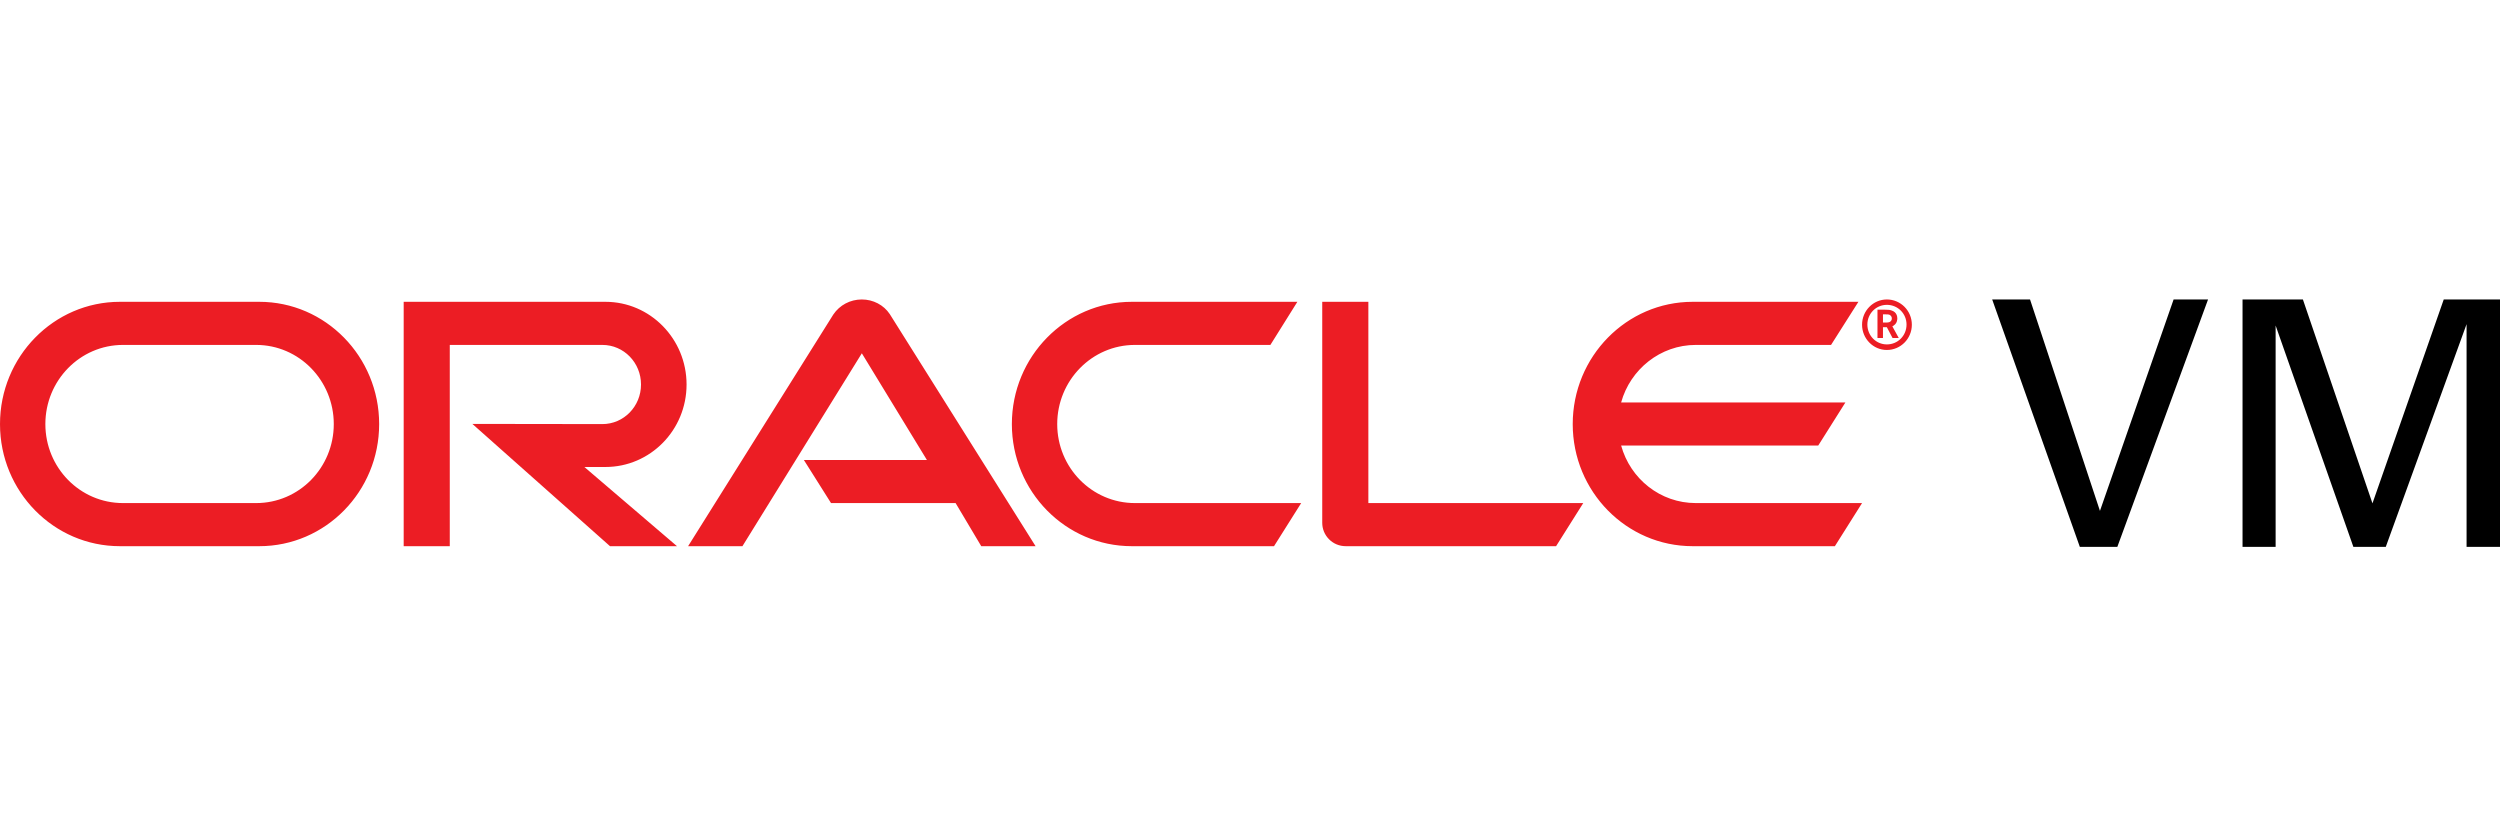
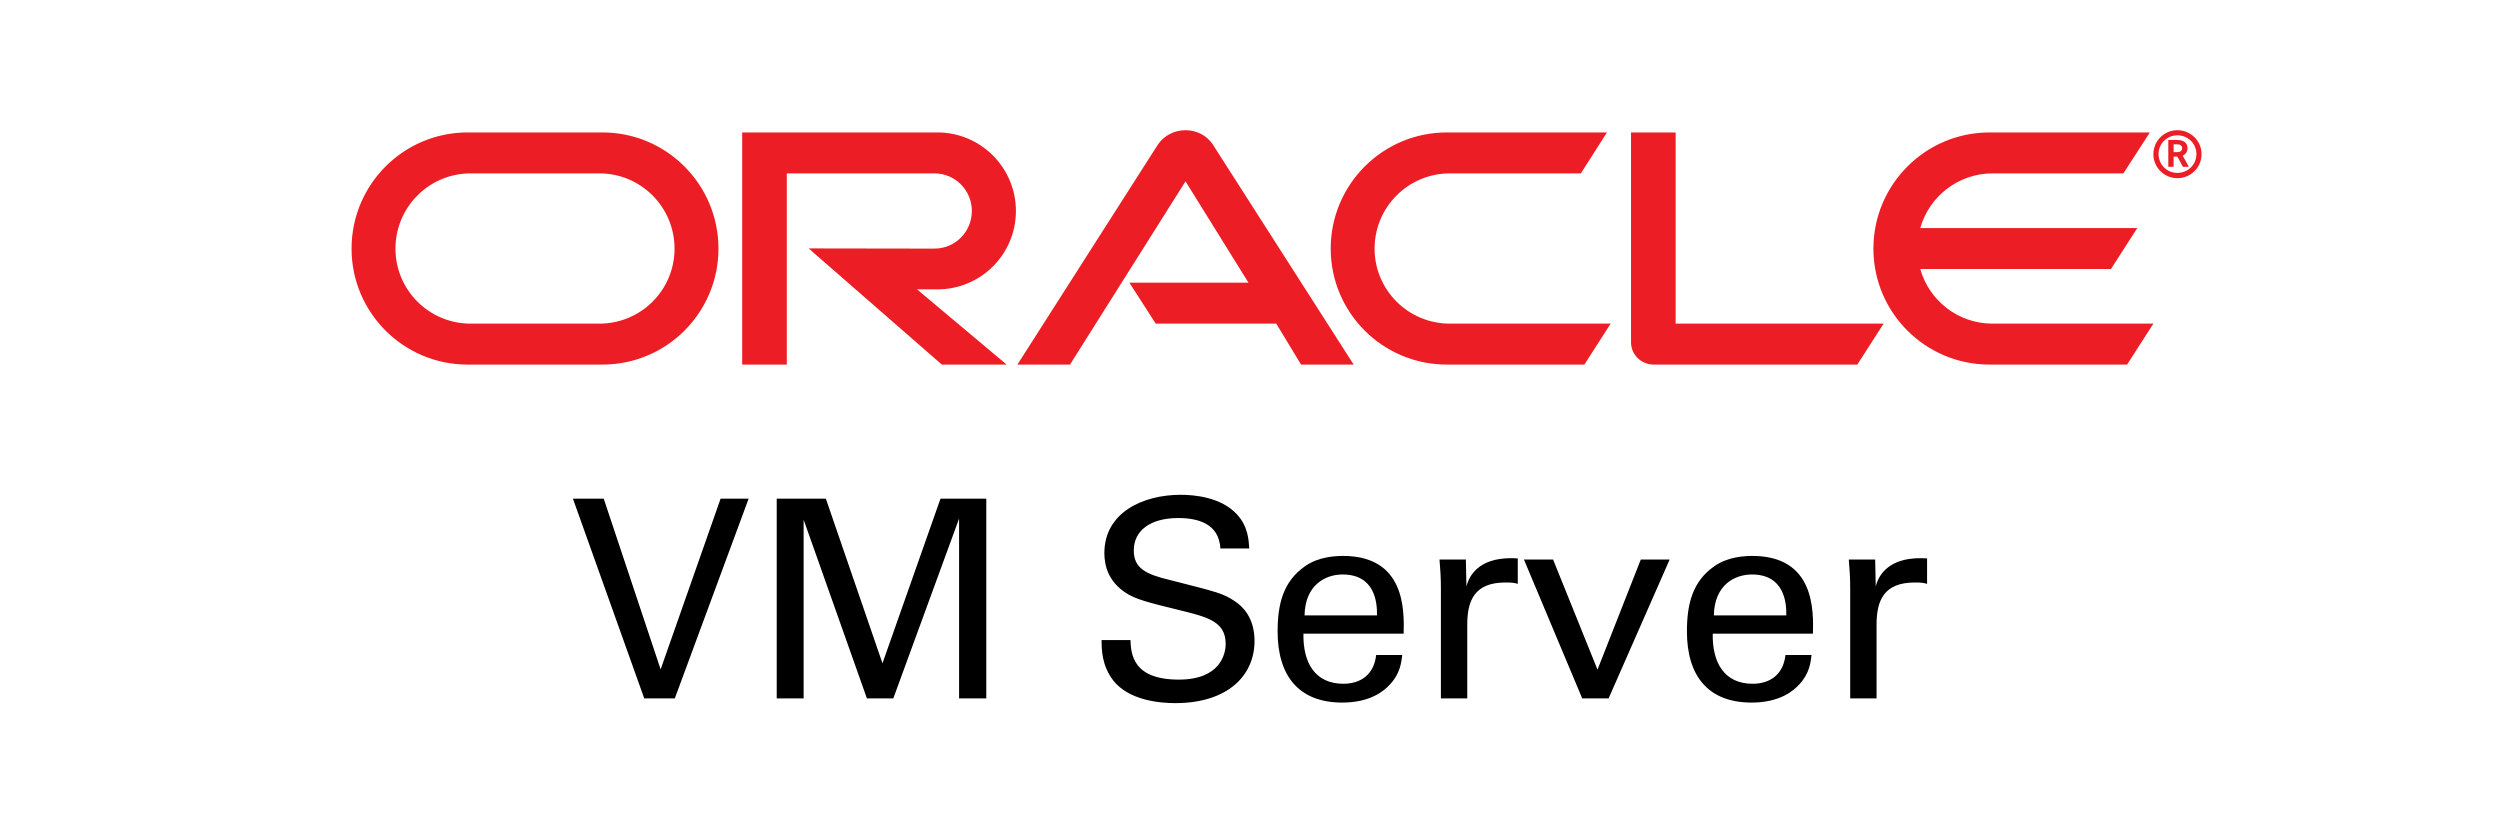
<svg xmlns="http://www.w3.org/2000/svg" width="192px" height="64px" viewBox="0 0 192 64" version="1.1">
  <g id="Provider/OracleVM/oraclevm-64" stroke="none" stroke-width="1" fill="none" fill-rule="evenodd">
-     <path d="M130.235,38.636 C127.516,38.636 125.209,36.779 124.503,34.218 L139.64,34.218 L141.727,30.908 L124.503,30.908 C125.209,28.362 127.516,26.49 130.235,26.49 L140.625,26.49 L142.726,23.179 L130,23.179 C124.914,23.179 120.785,27.388 120.785,32.57 C120.785,37.753 124.914,41.947 130,41.947 L140.919,41.947 L143.006,38.636 L130.235,38.636 Z M86.925,41.947 C81.841,41.947 77.711,37.753 77.711,32.57 C77.711,27.388 81.841,23.179 86.925,23.179 L99.638,23.179 L97.566,26.49 L87.161,26.49 C83.869,26.49 81.194,29.215 81.194,32.57 C81.194,35.925 83.869,38.636 87.161,38.636 L99.931,38.636 L97.845,41.947 L86.925,41.947 Z M19.673,38.636 C22.967,38.636 25.634,35.925 25.634,32.57 C25.634,29.215 22.967,26.49 19.673,26.49 L9.445,26.49 C6.153,26.49 3.484,29.215 3.484,32.57 C3.484,35.925 6.153,38.636 9.445,38.636 L19.673,38.636 Z M9.209,41.947 C4.125,41.947 0,37.753 0,32.57 C0,27.388 4.125,23.179 9.209,23.179 L19.912,23.179 C24.996,23.179 29.119,27.388 29.119,32.57 C29.119,37.753 24.996,41.947 19.912,41.947 L9.209,41.947 Z M46.497,35.865 C49.936,35.865 52.728,33.035 52.728,29.53 C52.728,26.025 49.936,23.179 46.497,23.179 L31.003,23.179 L31.003,41.947 L34.543,41.947 L34.543,26.49 L46.262,26.49 C47.908,26.49 49.23,27.852 49.23,29.53 C49.23,31.207 47.908,32.57 46.262,32.57 L36.277,32.556 L46.849,41.947 L51.993,41.947 L44.88,35.865 L46.497,35.865 Z M105.09,38.636 L105.09,23.179 L101.548,23.179 L101.548,40.149 C101.548,40.614 101.724,41.063 102.063,41.408 C102.4,41.752 102.856,41.947 103.356,41.947 L119.507,41.947 L121.594,38.636 L105.09,38.636 Z M61.736,35.326 L71.186,35.326 L66.189,27.133 L57.019,41.947 L52.846,41.947 L64,24.153 C64.485,23.434 65.293,22.999 66.189,22.999 C67.057,22.999 67.865,23.419 68.335,24.123 L79.533,41.947 L75.36,41.947 L73.39,38.636 L63.823,38.636 L61.736,35.326 Z M144.911,26.878 C143.863,26.878 143.006,26.011 143.006,24.938 C143.006,23.866 143.863,22.999 144.911,22.999 C145.972,22.999 146.83,23.866 146.83,24.938 C146.83,26.011 145.972,26.878 144.911,26.878 Z M144.734,23.783 C145.033,23.783 145.156,23.797 145.292,23.852 C145.673,23.976 145.714,24.32 145.714,24.457 C145.714,24.484 145.714,24.553 145.687,24.636 C145.673,24.718 145.618,24.883 145.428,25.007 C145.401,25.021 145.387,25.035 145.333,25.062 L145.823,25.956 L145.346,25.956 L144.911,25.131 L144.612,25.131 L144.612,25.956 L144.19,25.956 L144.19,23.783 L144.734,23.783 Z M144.884,24.773 C145.02,24.76 145.156,24.76 145.238,24.636 C145.279,24.581 145.292,24.526 145.292,24.443 C145.292,24.333 145.224,24.237 145.129,24.182 C145.033,24.141 144.938,24.141 144.734,24.141 L144.612,24.141 L144.612,24.773 L144.884,24.773 Z M143.414,24.925 C143.414,25.777 144.081,26.451 144.911,26.451 C145.755,26.451 146.422,25.777 146.422,24.925 C146.422,24.086 145.755,23.412 144.911,23.412 C144.081,23.412 143.414,24.086 143.414,24.925 Z" id="Combined-Shape-Copy" fill="#EC1D24" />
-     <path d="M169.578,23 L162.611,42 L159.731,42 L153,23 L155.907,23 L161.276,39.237 L166.933,23 L169.578,23 Z M172.227,42 L172.227,23 L176.863,23 L182.205,38.658 L187.679,23 L192,23 L192,42 L189.433,42 L189.433,24.895 L183.227,42 L180.739,42 L174.768,25 L174.768,42 L172.227,42 Z" id="VM" fill="#000000" />
+     <g id="Group" transform="translate(27, 10)">
+       <path d="M126.022,14.855 C123.391,14.855 121.158,13.091 120.476,10.658 L135.123,10.658 L137.143,7.513 L120.476,7.513 C121.158,5.094 123.391,3.316 126.022,3.316 L136.076,3.316 L138.11,0.171 L125.795,0.171 C120.874,0.171 116.878,4.169 116.878,9.093 C116.878,14.016 120.874,18 125.795,18 L136.36,18 L138.38,14.855 L126.022,14.855 L126.022,14.855 Z M84.114,18 C79.194,18 75.198,14.016 75.198,9.093 C75.198,4.169 79.194,0.171 84.114,0.171 L96.415,0.171 L94.41,3.316 L84.341,3.316 C81.156,3.316 78.568,5.905 78.568,9.093 C78.568,12.28 81.156,14.855 84.341,14.855 L96.699,14.855 L94.68,18 L84.114,18 Z M19.037,14.855 C22.224,14.855 24.805,12.28 24.805,9.093 C24.805,5.905 22.224,3.316 19.037,3.316 L9.14,3.316 C5.954,3.316 3.372,5.905 3.372,9.093 C3.372,12.28 5.954,14.855 9.14,14.855 L19.037,14.855 Z M8.911,18 C3.992,18 0,14.016 0,9.093 C0,4.169 3.992,0.171 8.911,0.171 L19.268,0.171 C24.188,0.171 28.177,4.169 28.177,9.093 C28.177,14.016 24.188,18 19.268,18 L8.911,18 Z M44.993,12.223 C48.321,12.223 51.022,9.534 51.022,6.204 C51.022,2.874 48.321,0.171 44.993,0.171 L30,0.171 L30,18 L33.426,18 L33.426,3.316 L44.765,3.316 C46.358,3.316 47.638,4.61 47.638,6.204 C47.638,7.798 46.358,9.093 44.765,9.093 L35.104,9.078 L45.334,18 L50.311,18 L43.429,12.223 L44.993,12.223 Z M101.691,14.855 L101.691,0.171 L98.263,0.171 L98.263,16.292 C98.263,16.734 98.434,17.161 98.761,17.488 C99.088,17.815 99.529,18 100.013,18 L115.641,18 L117.661,14.855 L101.691,14.855 Z M59.739,11.711 L68.883,11.711 L64.048,3.927 L55.175,18 L51.136,18 L61.93,1.096 C62.399,0.413 63.181,0 64.048,0 C64.888,0 65.67,0.398 66.124,1.067 L76.961,18 L72.922,18 L71.016,14.855 L61.759,14.855 L59.739,11.711 Z M140.223,3.684 C139.209,3.684 138.38,2.861 138.38,1.842 C138.38,0.823 139.209,0 140.223,0 C141.251,0 142.08,0.823 142.08,1.842 C142.08,2.861 141.251,3.684 140.223,3.684 Z M140.052,0.745 C140.342,0.745 140.46,0.758 140.592,0.81 C140.961,0.928 141.001,1.254 141.001,1.385 C141.001,1.411 141.001,1.476 140.974,1.554 C140.961,1.633 140.908,1.79 140.724,1.907 C140.698,1.92 140.685,1.933 140.632,1.959 L141.106,2.809 L140.645,2.809 L140.223,2.025 L139.934,2.025 L139.934,2.809 L139.526,2.809 L139.526,0.745 L140.052,0.745 Z M140.197,1.685 C140.329,1.672 140.46,1.672 140.539,1.554 C140.579,1.502 140.592,1.45 140.592,1.372 C140.592,1.267 140.526,1.176 140.434,1.124 C140.342,1.084 140.25,1.084 140.052,1.084 L139.934,1.084 L139.934,1.685 L140.197,1.685 Z M138.775,1.829 C138.775,2.639 139.42,3.279 140.223,3.279 C141.04,3.279 141.685,2.639 141.685,1.829 C141.685,1.032 141.04,0.392 140.223,0.392 C139.42,0.392 138.775,1.032 138.775,1.829 Z" id="ORACLE" fill="#EC1D24" />
+       <path d="M30.495,28.297 L24.824,43.639 L22.479,43.639 L17,28.297 L19.366,28.297 L23.737,41.408 L28.342,28.297 L30.495,28.297 Z M32.652,43.639 L32.652,28.297 L36.425,28.297 L40.774,40.94 L45.23,28.297 L48.747,28.297 L48.747,43.639 L46.658,43.639 L46.658,29.827 L41.605,43.639 L39.58,43.639 L34.719,29.912 L34.719,43.639 L32.652,43.639 Z M57.602,39.155 L59.819,39.155 C59.861,40.218 59.989,42.194 63.528,42.194 C66.726,42.194 67.131,40.218 67.131,39.453 C67.131,37.732 65.745,37.392 63.592,36.861 C61.247,36.287 60.202,36.032 59.414,35.501 C58.156,34.651 57.815,33.503 57.815,32.483 C57.815,29.36 60.778,28 63.677,28 C64.701,28 66.769,28.17 68.005,29.509 C68.858,30.444 68.9,31.485 68.943,32.122 L66.726,32.122 C66.619,30.21 64.999,29.785 63.486,29.785 C61.354,29.785 60.075,30.741 60.075,32.271 C60.075,33.631 60.97,34.098 62.846,34.544 C66.513,35.479 66.918,35.564 67.813,36.159 C69.242,37.094 69.348,38.582 69.348,39.219 C69.348,41.939 67.216,44 63.272,44 C62.1,44 59.712,43.809 58.497,42.258 C57.623,41.131 57.602,39.899 57.602,39.155 Z M80.8,38.667 L73.104,38.667 C73.061,40.876 73.978,42.513 76.174,42.513 C77.474,42.513 78.519,41.833 78.689,40.303 L80.693,40.303 C80.629,40.834 80.544,41.705 79.777,42.534 C79.308,43.065 78.242,43.958 76.088,43.958 C72.72,43.958 71.121,41.875 71.121,38.497 C71.121,36.393 71.548,34.651 73.232,33.482 C74.255,32.76 75.534,32.696 76.152,32.696 C80.949,32.696 80.843,36.924 80.8,38.667 Z M73.189,37.264 L78.753,37.264 C78.775,36.244 78.583,34.12 76.11,34.12 C74.809,34.12 73.232,34.906 73.189,37.264 Z M83.66,43.639 L83.66,35.139 C83.66,34.417 83.618,33.673 83.554,32.972 L85.579,32.972 L85.622,35.033 C86.005,33.546 87.284,33.057 88.18,32.93 C88.777,32.845 89.224,32.866 89.565,32.887 L89.565,34.842 C89.459,34.799 89.331,34.778 89.182,34.757 C89.032,34.736 88.841,34.736 88.606,34.736 C86.24,34.736 85.685,36.138 85.685,37.965 L85.685,43.639 L83.66,43.639 Z M94.515,43.639 L90.038,32.972 L92.277,32.972 L95.688,41.429 L99.013,32.972 L101.23,32.972 L96.54,43.639 L94.515,43.639 Z M112.234,38.667 L104.538,38.667 C104.496,40.876 105.412,42.513 107.608,42.513 C108.909,42.513 109.953,41.833 110.124,40.303 L112.128,40.303 C112.064,40.834 111.979,41.705 111.211,42.534 C110.742,43.065 109.676,43.958 107.523,43.958 C104.155,43.958 102.556,41.875 102.556,38.497 C102.556,36.393 102.982,34.651 104.666,33.482 C105.69,32.76 106.969,32.696 107.587,32.696 C112.384,32.696 112.277,36.924 112.234,38.667 Z M104.624,37.264 L110.188,37.264 C110.209,36.244 110.017,34.12 107.544,34.12 C106.244,34.12 104.666,34.906 104.624,37.264 Z M115.095,43.639 L115.095,35.139 C115.095,34.417 115.052,33.673 114.988,32.972 L117.013,32.972 L117.056,35.033 C117.44,33.546 118.719,33.057 119.614,32.93 C120.211,32.845 120.659,32.866 121,32.887 L121,34.842 C120.893,34.799 120.765,34.778 120.616,34.757 C120.467,34.736 120.275,34.736 120.041,34.736 C117.674,34.736 117.12,36.138 117.12,37.965 L117.12,43.639 L115.095,43.639 Z" id="VM-Server" fill="#000000" />
+     </g>
  </g>
</svg>
